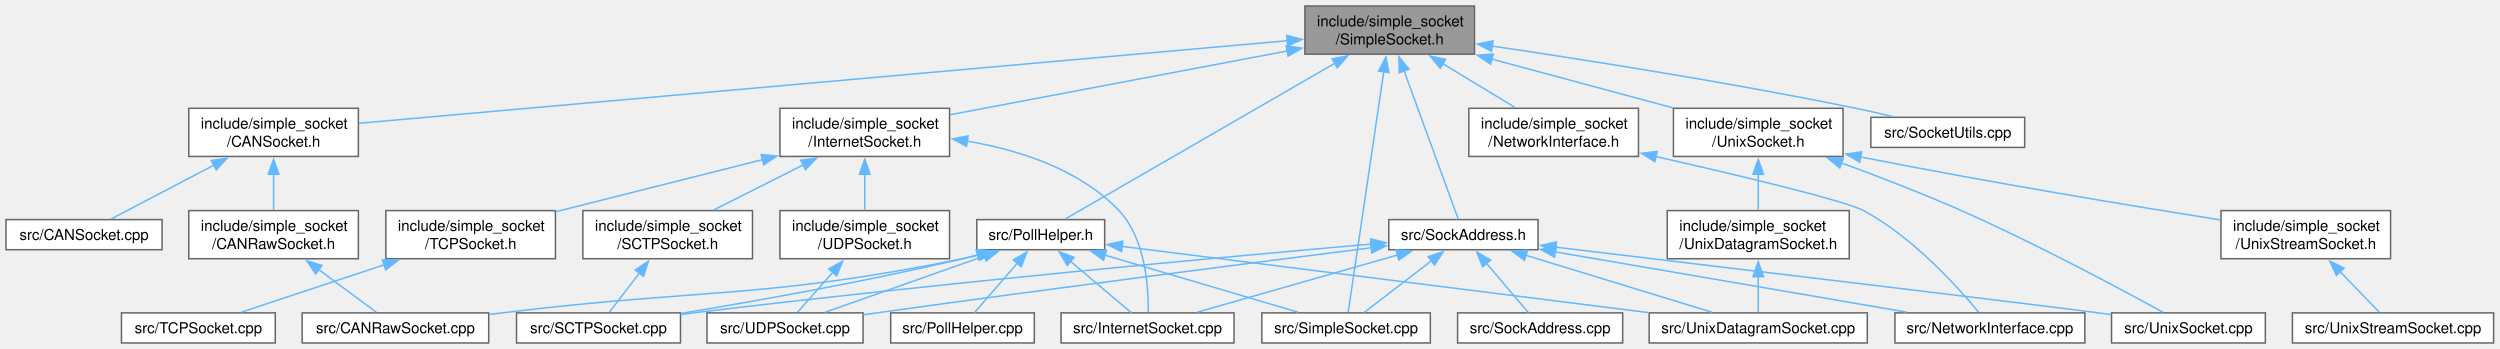
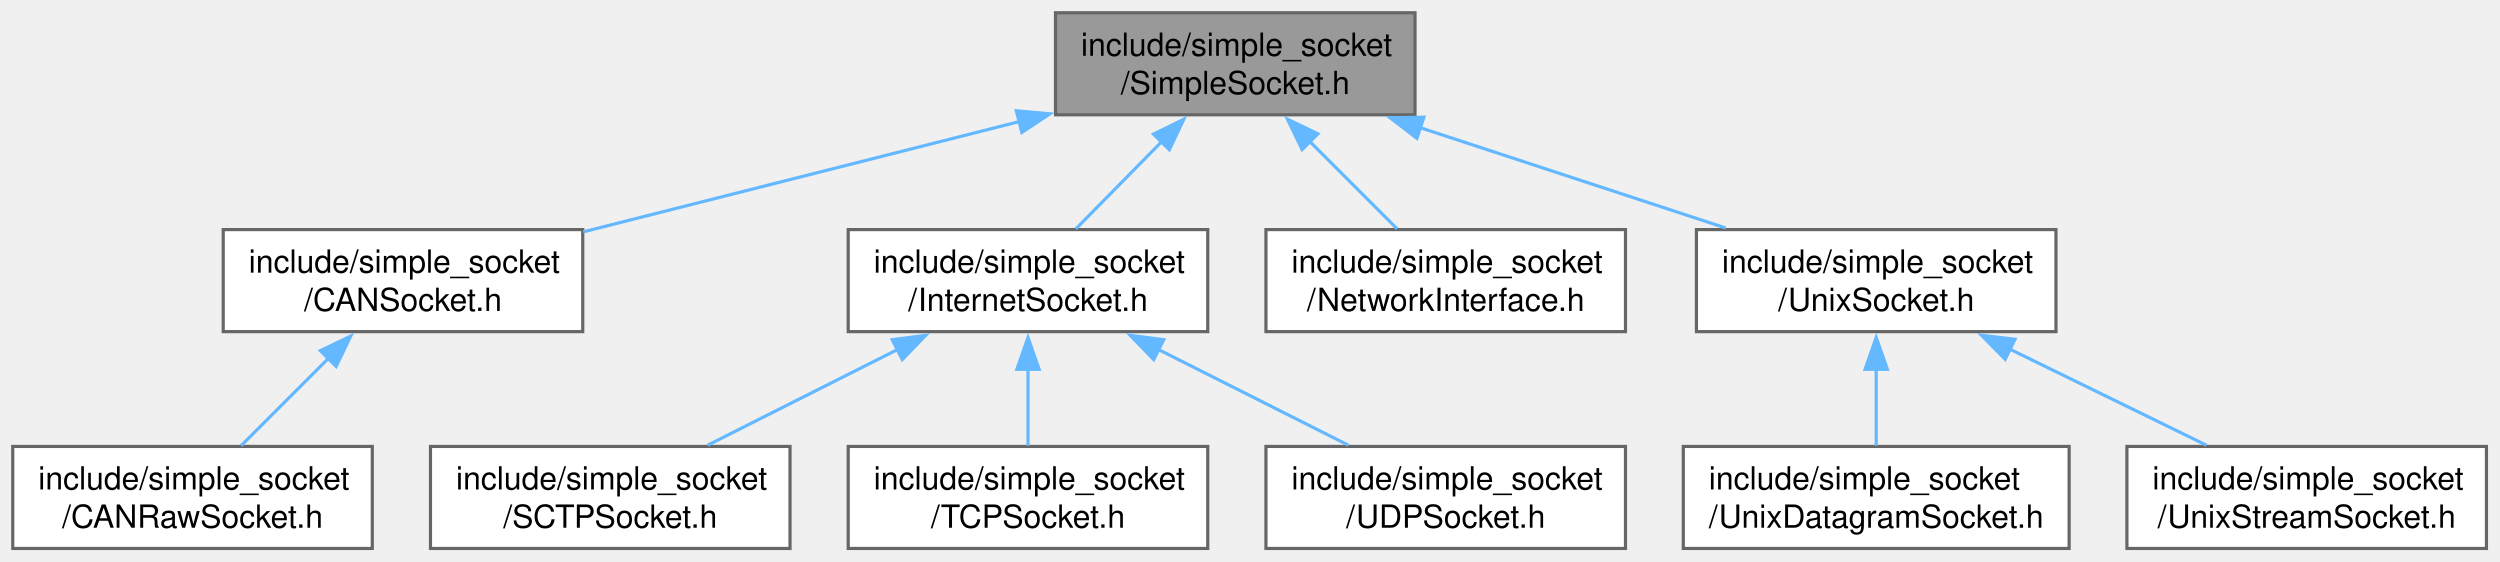
- <svg xmlns="http://www.w3.org/2000/svg" xmlns:xlink="http://www.w3.org/1999/xlink" width="1662pt" height="232pt" viewBox="0.00 0.00 1662.00 232.00">
-   <g id="graph0" class="graph" transform="scale(1 1) rotate(0) translate(4 228)">
+ <svg xmlns="http://www.w3.org/2000/svg" xmlns:xlink="http://www.w3.org/1999/xlink" width="784pt" height="176pt" viewBox="0.00 0.00 784.00 176.00">
+   <g id="graph0" class="graph" transform="scale(1 1) rotate(0) translate(4 172)">
    <g id="Node000001" class="node">
      <g id="a_Node000001">
        <a xlink:title=" ">
-           <polygon fill="#999999" stroke="#666666" points="976.25,-224 863.5,-224 863.5,-192 976.25,-192 976.25,-224" />
-           <text xml:space="preserve" text-anchor="start" x="871.5" y="-210.5" font-family="Helvetica,sans-Serif" font-size="10.00">include/simple_socket</text>
-           <text xml:space="preserve" text-anchor="middle" x="919.88" y="-198.5" font-family="Helvetica,sans-Serif" font-size="10.00">/SimpleSocket.h</text>
+           <polygon fill="#999999" stroke="#666666" points="439.75,-168 327,-168 327,-136 439.75,-136 439.75,-168" />
+           <text xml:space="preserve" text-anchor="start" x="335" y="-154.5" font-family="Helvetica,sans-Serif" font-size="10.00">include/simple_socket</text>
+           <text xml:space="preserve" text-anchor="middle" x="383.38" y="-142.5" font-family="Helvetica,sans-Serif" font-size="10.00">/SimpleSocket.h</text>
        </a>
      </g>
    </g>
    <g id="Node000002" class="node">
      <g id="a_Node000002">
        <a xlink:href="CANSocket_8h.html" target="_top" xlink:title=" ">
-           <polygon fill="white" stroke="#666666" points="234.25,-156 121.5,-156 121.5,-124 234.25,-124 234.25,-156" />
-           <text xml:space="preserve" text-anchor="start" x="129.5" y="-142.5" font-family="Helvetica,sans-Serif" font-size="10.00">include/simple_socket</text>
-           <text xml:space="preserve" text-anchor="middle" x="177.88" y="-130.5" font-family="Helvetica,sans-Serif" font-size="10.00">/CANSocket.h</text>
+           <polygon fill="white" stroke="#666666" points="178.75,-100 66,-100 66,-68 178.75,-68 178.75,-100" />
+           <text xml:space="preserve" text-anchor="start" x="74" y="-86.5" font-family="Helvetica,sans-Serif" font-size="10.00">include/simple_socket</text>
+           <text xml:space="preserve" text-anchor="middle" x="122.38" y="-74.5" font-family="Helvetica,sans-Serif" font-size="10.00">/CANSocket.h</text>
        </a>
      </g>
    </g>
    <g id="edge1_Node000001_Node000002" class="edge">
      <g id="a_edge1_Node000001_Node000002">
        <a xlink:title=" ">
-           <path fill="none" stroke="#63b8ff" d="M851.83,-200.95C706.7,-188.04 369.08,-158.01 234.61,-146.05" />
-           <polygon fill="#63b8ff" stroke="#63b8ff" points="851.41,-204.42 861.68,-201.82 852.03,-197.45 851.41,-204.42" />
+           <path fill="none" stroke="#63b8ff" d="M315.65,-133.87C273.18,-123.13 219.06,-109.45 178.9,-99.29" />
+           <polygon fill="#63b8ff" stroke="#63b8ff" points="314.72,-137.25 325.27,-136.31 316.44,-130.46 314.72,-137.25" />
        </a>
      </g>
    </g>
-     <g id="Node000006" class="node">
-       <g id="a_Node000006">
+     <g id="Node000004" class="node">
+       <g id="a_Node000004">
        <a xlink:href="InternetSocket_8h.html" target="_top" xlink:title=" ">
-           <polygon fill="white" stroke="#666666" points="627.25,-156 514.5,-156 514.5,-124 627.25,-124 627.25,-156" />
-           <text xml:space="preserve" text-anchor="start" x="522.5" y="-142.5" font-family="Helvetica,sans-Serif" font-size="10.00">include/simple_socket</text>
-           <text xml:space="preserve" text-anchor="middle" x="570.88" y="-130.5" font-family="Helvetica,sans-Serif" font-size="10.00">/InternetSocket.h</text>
+           <polygon fill="white" stroke="#666666" points="374.75,-100 262,-100 262,-68 374.75,-68 374.75,-100" />
+           <text xml:space="preserve" text-anchor="start" x="270" y="-86.5" font-family="Helvetica,sans-Serif" font-size="10.00">include/simple_socket</text>
+           <text xml:space="preserve" text-anchor="middle" x="318.38" y="-74.5" font-family="Helvetica,sans-Serif" font-size="10.00">/InternetSocket.h</text>
        </a>
      </g>
    </g>
-     <g id="edge5_Node000001_Node000006" class="edge">
-       <g id="a_edge5_Node000001_Node000006">
+     <g id="edge3_Node000001_Node000004" class="edge">
+       <g id="a_edge3_Node000001_Node000004">
        <a xlink:title=" ">
-           <path fill="none" stroke="#63b8ff" d="M852.03,-194.17C786.71,-181.82 689.04,-163.35 627.7,-151.75" />
-           <polygon fill="#63b8ff" stroke="#63b8ff" points="851.06,-197.55 861.54,-195.97 852.36,-190.67 851.06,-197.55" />
+           <path fill="none" stroke="#63b8ff" d="M360.44,-127.71C351.45,-118.59 341.39,-108.37 333.37,-100.22" />
+           <polygon fill="#63b8ff" stroke="#63b8ff" points="357.73,-129.95 367.24,-134.61 362.71,-125.03 357.73,-129.95" />
        </a>
      </g>
    </g>
-     <g id="Node000014" class="node">
-       <g id="a_Node000014">
+     <g id="Node000008" class="node">
+       <g id="a_Node000008">
        <a xlink:href="NetworkInterface_8h.html" target="_top" xlink:title=" ">
-           <polygon fill="white" stroke="#666666" points="1085.25,-156 972.5,-156 972.5,-124 1085.25,-124 1085.25,-156" />
-           <text xml:space="preserve" text-anchor="start" x="980.5" y="-142.5" font-family="Helvetica,sans-Serif" font-size="10.00">include/simple_socket</text>
-           <text xml:space="preserve" text-anchor="middle" x="1028.88" y="-130.5" font-family="Helvetica,sans-Serif" font-size="10.00">/NetworkInterface.h</text>
+           <polygon fill="white" stroke="#666666" points="505.75,-100 393,-100 393,-68 505.75,-68 505.75,-100" />
+           <text xml:space="preserve" text-anchor="start" x="401" y="-86.5" font-family="Helvetica,sans-Serif" font-size="10.00">include/simple_socket</text>
+           <text xml:space="preserve" text-anchor="middle" x="449.38" y="-74.5" font-family="Helvetica,sans-Serif" font-size="10.00">/NetworkInterface.h</text>
        </a>
      </g>
    </g>
-     <g id="edge13_Node000001_Node000014" class="edge">
-       <g id="a_edge13_Node000001_Node000014">
+     <g id="edge7_Node000001_Node000008" class="edge">
+       <g id="a_edge7_Node000001_Node000008">
        <a xlink:title=" ">
-           <path fill="none" stroke="#63b8ff" d="M954.89,-185.8C970.7,-176.23 989.02,-165.13 1003.48,-156.38" />
-           <polygon fill="#63b8ff" stroke="#63b8ff" points="953.47,-182.57 946.73,-190.74 957.09,-188.56 953.47,-182.57" />
+           <path fill="none" stroke="#63b8ff" d="M406.67,-127.71C415.79,-118.59 426,-108.37 434.15,-100.22" />
+           <polygon fill="#63b8ff" stroke="#63b8ff" points="404.35,-125.08 399.75,-134.62 409.3,-130.03 404.35,-125.08" />
        </a>
      </g>
    </g>
-     <g id="Node000016" class="node">
-       <g id="a_Node000016">
+     <g id="Node000009" class="node">
+       <g id="a_Node000009">
        <a xlink:href="UnixSocket_8h.html" target="_top" xlink:title=" ">
-           <polygon fill="white" stroke="#666666" points="1221.25,-156 1108.5,-156 1108.5,-124 1221.25,-124 1221.25,-156" />
-           <text xml:space="preserve" text-anchor="start" x="1116.5" y="-142.5" font-family="Helvetica,sans-Serif" font-size="10.00">include/simple_socket</text>
-           <text xml:space="preserve" text-anchor="middle" x="1164.88" y="-130.5" font-family="Helvetica,sans-Serif" font-size="10.00">/UnixSocket.h</text>
+           <polygon fill="white" stroke="#666666" points="640.75,-100 528,-100 528,-68 640.75,-68 640.75,-100" />
+           <text xml:space="preserve" text-anchor="start" x="536" y="-86.5" font-family="Helvetica,sans-Serif" font-size="10.00">include/simple_socket</text>
+           <text xml:space="preserve" text-anchor="middle" x="584.38" y="-74.5" font-family="Helvetica,sans-Serif" font-size="10.00">/UnixSocket.h</text>
        </a>
      </g>
    </g>
-     <g id="edge15_Node000001_Node000016" class="edge">
-       <g id="a_edge15_Node000001_Node000016">
+     <g id="edge8_Node000001_Node000009" class="edge">
+       <g id="a_edge8_Node000001_Node000009">
        <a xlink:title=" ">
-           <path fill="none" stroke="#63b8ff" d="M987.66,-188.74C1025.62,-178.51 1072.4,-165.91 1108.36,-156.22" />
-           <polygon fill="#63b8ff" stroke="#63b8ff" points="986.91,-185.32 978.16,-191.3 988.73,-192.08 986.91,-185.32" />
-         </a>
-       </g>
-     </g>
-     <g id="Node000022" class="node">
-       <g id="a_Node000022">
-         <a xlink:href="PollHelper_8h.html" target="_top" xlink:title=" ">
-           <polygon fill="white" stroke="#666666" points="730.38,-82 645.38,-82 645.38,-62 730.38,-62 730.38,-82" />
-           <text xml:space="preserve" text-anchor="middle" x="687.88" y="-68.5" font-family="Helvetica,sans-Serif" font-size="10.00">src/PollHelper.h</text>
-         </a>
-       </g>
-     </g>
-     <g id="edge21_Node000001_Node000022" class="edge">
-       <g id="a_edge21_Node000001_Node000022">
-         <a xlink:title=" ">
-           <path fill="none" stroke="#63b8ff" d="M883.59,-186.04C832.41,-156.48 741.14,-103.77 704.13,-82.39" />
-           <polygon fill="#63b8ff" stroke="#63b8ff" points="881.54,-188.9 891.95,-190.87 885.04,-182.84 881.54,-188.9" />
-         </a>
-       </g>
-     </g>
-     <g id="Node000024" class="node">
-       <g id="a_Node000024">
-         <a xlink:href="SimpleSocket_8cpp.html" target="_top" xlink:title=" ">
-           <polygon fill="white" stroke="#666666" points="946.88,-20 834.88,-20 834.88,0 946.88,0 946.88,-20" />
-           <text xml:space="preserve" text-anchor="middle" x="890.88" y="-6.5" font-family="Helvetica,sans-Serif" font-size="10.00">src/SimpleSocket.cpp</text>
-         </a>
-       </g>
-     </g>
-     <g id="edge29_Node000001_Node000024" class="edge">
-       <g id="a_edge29_Node000001_Node000024">
-         <a xlink:title=" ">
-           <path fill="none" stroke="#63b8ff" d="M915.93,-180.32C909.36,-135.97 896.51,-49.1 892.27,-20.43" />
-           <polygon fill="#63b8ff" stroke="#63b8ff" points="912.45,-180.74 917.38,-190.12 919.38,-179.72 912.45,-180.74" />
-         </a>
-       </g>
-     </g>
-     <g id="Node000025" class="node">
-       <g id="a_Node000025">
-         <a xlink:href="SockAddress_8h.html" target="_top" xlink:title=" ">
-           <polygon fill="white" stroke="#666666" points="1018.5,-82 919.25,-82 919.25,-62 1018.5,-62 1018.5,-82" />
-           <text xml:space="preserve" text-anchor="middle" x="968.88" y="-68.5" font-family="Helvetica,sans-Serif" font-size="10.00">src/SockAddress.h</text>
-         </a>
-       </g>
-     </g>
-     <g id="edge30_Node000001_Node000025" class="edge">
-       <g id="a_edge30_Node000001_Node000025">
-         <a xlink:title=" ">
-           <path fill="none" stroke="#63b8ff" d="M929.38,-181.01C940.44,-150.75 958.15,-102.33 965.5,-82.22" />
-           <polygon fill="#63b8ff" stroke="#63b8ff" points="926.16,-179.61 926.02,-190.21 932.74,-182.02 926.16,-179.61" />
-         </a>
-       </g>
-     </g>
-     <g id="Node000027" class="node">
-       <g id="a_Node000027">
-         <a xlink:href="SocketUtils_8cpp.html" target="_top" xlink:title=" ">
-           <polygon fill="white" stroke="#666666" points="1342,-150 1239.75,-150 1239.75,-130 1342,-130 1342,-150" />
-           <text xml:space="preserve" text-anchor="middle" x="1290.88" y="-136.5" font-family="Helvetica,sans-Serif" font-size="10.00">src/SocketUtils.cpp</text>
-         </a>
-       </g>
-     </g>
-     <g id="edge39_Node000001_Node000027" class="edge">
-       <g id="a_edge39_Node000001_Node000027">
-         <a xlink:title=" ">
-           <path fill="none" stroke="#63b8ff" d="M988.05,-197.35C1051.05,-188.06 1147.13,-172.95 1229.88,-156 1237.89,-154.36 1246.44,-152.39 1254.53,-150.43" />
-           <polygon fill="#63b8ff" stroke="#63b8ff" points="987.57,-193.88 978.18,-198.79 988.59,-200.81 987.57,-193.88" />
+           <path fill="none" stroke="#63b8ff" d="M441.39,-131.95C471.79,-121.97 508.56,-109.89 537.2,-100.49" />
+           <polygon fill="#63b8ff" stroke="#63b8ff" points="440.35,-128.61 431.94,-135.05 442.53,-135.26 440.35,-128.61" />
        </a>
      </g>
    </g>
    <g id="Node000003" class="node">
      <g id="a_Node000003">
        <a xlink:href="CANRawSocket_8h.html" target="_top" xlink:title=" ">
-           <polygon fill="white" stroke="#666666" points="234.25,-88 121.5,-88 121.5,-56 234.25,-56 234.25,-88" />
-           <text xml:space="preserve" text-anchor="start" x="129.5" y="-74.5" font-family="Helvetica,sans-Serif" font-size="10.00">include/simple_socket</text>
-           <text xml:space="preserve" text-anchor="middle" x="177.88" y="-62.5" font-family="Helvetica,sans-Serif" font-size="10.00">/CANRawSocket.h</text>
+           <polygon fill="white" stroke="#666666" points="112.75,-32 0,-32 0,0 112.75,0 112.75,-32" />
+           <text xml:space="preserve" text-anchor="start" x="8" y="-18.5" font-family="Helvetica,sans-Serif" font-size="10.00">include/simple_socket</text>
+           <text xml:space="preserve" text-anchor="middle" x="56.38" y="-6.5" font-family="Helvetica,sans-Serif" font-size="10.00">/CANRawSocket.h</text>
        </a>
      </g>
    </g>
    <g id="edge2_Node000002_Node000003" class="edge">
      <g id="a_edge2_Node000002_Node000003">
        <a xlink:title=" ">
-           <path fill="none" stroke="#63b8ff" d="M177.88,-112.31C177.88,-104.12 177.88,-95.38 177.88,-88.22" />
-           <polygon fill="#63b8ff" stroke="#63b8ff" points="174.38,-112.18 177.88,-122.18 181.38,-112.18 174.38,-112.18" />
+           <path fill="none" stroke="#63b8ff" d="M99.08,-59.71C89.96,-50.59 79.75,-40.37 71.6,-32.22" />
+           <polygon fill="#63b8ff" stroke="#63b8ff" points="96.45,-62.03 106,-66.62 101.4,-57.08 96.45,-62.03" />
        </a>
      </g>
    </g>
    <g id="Node000005" class="node">
      <g id="a_Node000005">
-         <a xlink:href="CANSocket_8cpp.html" target="_top" xlink:title=" ">
-           <polygon fill="white" stroke="#666666" points="103.75,-82 0,-82 0,-62 103.75,-62 103.75,-82" />
-           <text xml:space="preserve" text-anchor="middle" x="51.88" y="-68.5" font-family="Helvetica,sans-Serif" font-size="10.00">src/CANSocket.cpp</text>
+         <a xlink:href="SCTPSocket_8h.html" target="_top" xlink:title=" ">
+           <polygon fill="white" stroke="#666666" points="243.75,-32 131,-32 131,0 243.75,0 243.75,-32" />
+           <text xml:space="preserve" text-anchor="start" x="139" y="-18.5" font-family="Helvetica,sans-Serif" font-size="10.00">include/simple_socket</text>
+           <text xml:space="preserve" text-anchor="middle" x="187.38" y="-6.5" font-family="Helvetica,sans-Serif" font-size="10.00">/SCTPSocket.h</text>
        </a>
      </g>
    </g>
-     <g id="edge4_Node000002_Node000005" class="edge">
-       <g id="a_edge4_Node000002_Node000005">
+     <g id="edge4_Node000004_Node000005" class="edge">
+       <g id="a_edge4_Node000004_Node000005">
        <a xlink:title=" ">
-           <path fill="none" stroke="#63b8ff" d="M138.21,-118.22C115.33,-106.24 87.68,-91.75 69.94,-82.46" />
-           <polygon fill="#63b8ff" stroke="#63b8ff" points="136.51,-121.28 146.99,-122.82 139.76,-115.08 136.51,-121.28" />
+           <path fill="none" stroke="#63b8ff" d="M277.63,-62.47C258.34,-52.75 235.68,-41.34 217.9,-32.38" />
+           <polygon fill="#63b8ff" stroke="#63b8ff" points="275.8,-65.47 286.31,-66.84 278.95,-59.22 275.8,-65.47" />
        </a>
      </g>
    </g>
-     <g id="Node000004" class="node">
-       <g id="a_Node000004">
-         <a xlink:href="CANRawSocket_8cpp.html" target="_top" xlink:title=" ">
-           <polygon fill="white" stroke="#666666" points="320.88,-20 196.88,-20 196.88,0 320.88,0 320.88,-20" />
-           <text xml:space="preserve" text-anchor="middle" x="258.88" y="-6.5" font-family="Helvetica,sans-Serif" font-size="10.00">src/CANRawSocket.cpp</text>
+     <g id="Node000006" class="node">
+       <g id="a_Node000006">
+         <a xlink:href="TCPSocket_8h.html" target="_top" xlink:title=" ">
+           <polygon fill="white" stroke="#666666" points="374.75,-32 262,-32 262,0 374.75,0 374.75,-32" />
+           <text xml:space="preserve" text-anchor="start" x="270" y="-18.5" font-family="Helvetica,sans-Serif" font-size="10.00">include/simple_socket</text>
+           <text xml:space="preserve" text-anchor="middle" x="318.38" y="-6.5" font-family="Helvetica,sans-Serif" font-size="10.00">/TCPSocket.h</text>
        </a>
      </g>
    </g>
-     <g id="edge3_Node000003_Node000004" class="edge">
-       <g id="a_edge3_Node000003_Node000004">
+     <g id="edge5_Node000004_Node000006" class="edge">
+       <g id="a_edge5_Node000004_Node000006">
        <a xlink:title=" ">
-           <path fill="none" stroke="#63b8ff" d="M207.98,-48.7C221.18,-38.92 235.96,-27.98 246.17,-20.41" />
-           <polygon fill="#63b8ff" stroke="#63b8ff" points="205.9,-45.88 199.95,-54.65 210.07,-51.51 205.9,-45.88" />
+           <path fill="none" stroke="#63b8ff" d="M318.38,-56.31C318.38,-48.12 318.38,-39.38 318.38,-32.22" />
+           <polygon fill="#63b8ff" stroke="#63b8ff" points="314.88,-56.18 318.38,-66.18 321.88,-56.18 314.88,-56.18" />
        </a>
      </g>
    </g>
    <g id="Node000007" class="node">
      <g id="a_Node000007">
-         <a xlink:href="SCTPSocket_8h.html" target="_top" xlink:title=" ">
-           <polygon fill="white" stroke="#666666" points="496.25,-88 383.5,-88 383.5,-56 496.25,-56 496.25,-88" />
-           <text xml:space="preserve" text-anchor="start" x="391.5" y="-74.5" font-family="Helvetica,sans-Serif" font-size="10.00">include/simple_socket</text>
-           <text xml:space="preserve" text-anchor="middle" x="439.88" y="-62.5" font-family="Helvetica,sans-Serif" font-size="10.00">/SCTPSocket.h</text>
+         <a xlink:href="UDPSocket_8h.html" target="_top" xlink:title=" ">
+           <polygon fill="white" stroke="#666666" points="505.75,-32 393,-32 393,0 505.75,0 505.75,-32" />
+           <text xml:space="preserve" text-anchor="start" x="401" y="-18.5" font-family="Helvetica,sans-Serif" font-size="10.00">include/simple_socket</text>
+           <text xml:space="preserve" text-anchor="middle" x="449.38" y="-6.5" font-family="Helvetica,sans-Serif" font-size="10.00">/UDPSocket.h</text>
        </a>
      </g>
    </g>
-     <g id="edge6_Node000006_Node000007" class="edge">
-       <g id="a_edge6_Node000006_Node000007">
+     <g id="edge6_Node000004_Node000007" class="edge">
+       <g id="a_edge6_Node000004_Node000007">
        <a xlink:title=" ">
-           <path fill="none" stroke="#63b8ff" d="M530.13,-118.47C510.84,-108.75 488.18,-97.34 470.4,-88.38" />
-           <polygon fill="#63b8ff" stroke="#63b8ff" points="528.3,-121.47 538.81,-122.84 531.45,-115.22 528.3,-121.47" />
-         </a>
-       </g>
-     </g>
-     <g id="Node000009" class="node">
-       <g id="a_Node000009">
-         <a xlink:href="TCPSocket_8h.html" target="_top" xlink:title=" ">
-           <polygon fill="white" stroke="#666666" points="365.25,-88 252.5,-88 252.5,-56 365.25,-56 365.25,-88" />
-           <text xml:space="preserve" text-anchor="start" x="260.5" y="-74.5" font-family="Helvetica,sans-Serif" font-size="10.00">include/simple_socket</text>
-           <text xml:space="preserve" text-anchor="middle" x="308.88" y="-62.5" font-family="Helvetica,sans-Serif" font-size="10.00">/TCPSocket.h</text>
-         </a>
-       </g>
-     </g>
-     <g id="edge8_Node000006_Node000009" class="edge">
-       <g id="a_edge8_Node000006_Node000009">
-         <a xlink:title=" ">
-           <path fill="none" stroke="#63b8ff" d="M502.89,-121.87C460.26,-111.13 405.93,-97.45 365.61,-87.29" />
-           <polygon fill="#63b8ff" stroke="#63b8ff" points="502.01,-125.26 512.56,-124.31 503.72,-118.47 502.01,-125.26" />
-         </a>
-       </g>
-     </g>
-     <g id="Node000011" class="node">
-       <g id="a_Node000011">
-         <a xlink:href="UDPSocket_8h.html" target="_top" xlink:title=" ">
-           <polygon fill="white" stroke="#666666" points="627.25,-88 514.5,-88 514.5,-56 627.25,-56 627.25,-88" />
-           <text xml:space="preserve" text-anchor="start" x="522.5" y="-74.5" font-family="Helvetica,sans-Serif" font-size="10.00">include/simple_socket</text>
-           <text xml:space="preserve" text-anchor="middle" x="570.88" y="-62.5" font-family="Helvetica,sans-Serif" font-size="10.00">/UDPSocket.h</text>
-         </a>
-       </g>
-     </g>
-     <g id="edge10_Node000006_Node000011" class="edge">
-       <g id="a_edge10_Node000006_Node000011">
-         <a xlink:title=" ">
-           <path fill="none" stroke="#63b8ff" d="M570.88,-112.31C570.88,-104.12 570.88,-95.38 570.88,-88.22" />
-           <polygon fill="#63b8ff" stroke="#63b8ff" points="567.38,-112.18 570.88,-122.18 574.38,-112.18 567.38,-112.18" />
-         </a>
-       </g>
-     </g>
-     <g id="Node000013" class="node">
-       <g id="a_Node000013">
-         <a xlink:href="InternetSocket_8cpp.html" target="_top" xlink:title=" ">
-           <polygon fill="white" stroke="#666666" points="816.38,-20 701.38,-20 701.38,0 816.38,0 816.38,-20" />
-           <text xml:space="preserve" text-anchor="middle" x="758.88" y="-6.5" font-family="Helvetica,sans-Serif" font-size="10.00">src/InternetSocket.cpp</text>
-         </a>
-       </g>
-     </g>
-     <g id="edge12_Node000006_Node000013" class="edge">
-       <g id="a_edge12_Node000006_Node000013">
-         <a xlink:title=" ">
-           <path fill="none" stroke="#63b8ff" d="M638.78,-134.23C673.48,-128.3 713.78,-115.47 739.88,-88 757.7,-69.23 759.59,-36.5 759.34,-20.44" />
-           <polygon fill="#63b8ff" stroke="#63b8ff" points="638.58,-130.71 629.23,-135.69 639.64,-137.63 638.58,-130.71" />
-         </a>
-       </g>
-     </g>
-     <g id="Node000008" class="node">
-       <g id="a_Node000008">
-         <a xlink:href="SCTPSocket_8cpp.html" target="_top" xlink:title=" ">
-           <polygon fill="white" stroke="#666666" points="448.38,-20 339.38,-20 339.38,0 448.38,0 448.38,-20" />
-           <text xml:space="preserve" text-anchor="middle" x="393.88" y="-6.5" font-family="Helvetica,sans-Serif" font-size="10.00">src/SCTPSocket.cpp</text>
-         </a>
-       </g>
-     </g>
-     <g id="edge7_Node000007_Node000008" class="edge">
-       <g id="a_edge7_Node000007_Node000008">
-         <a xlink:title=" ">
-           <path fill="none" stroke="#63b8ff" d="M421.24,-46.69C414.15,-37.45 406.5,-27.46 401.09,-20.41" />
-           <polygon fill="#63b8ff" stroke="#63b8ff" points="418.25,-48.54 427.11,-54.35 423.8,-44.28 418.25,-48.54" />
+           <path fill="none" stroke="#63b8ff" d="M359.12,-62.47C378.41,-52.75 401.07,-41.34 418.85,-32.38" />
+           <polygon fill="#63b8ff" stroke="#63b8ff" points="357.8,-59.22 350.44,-66.84 360.95,-65.47 357.8,-59.22" />
        </a>
      </g>
    </g>
    <g id="Node000010" class="node">
      <g id="a_Node000010">
-         <a xlink:href="TCPSocket_8cpp.html" target="_top" xlink:title=" ">
-           <polygon fill="white" stroke="#666666" points="179,-20 76.75,-20 76.75,0 179,0 179,-20" />
-           <text xml:space="preserve" text-anchor="middle" x="127.88" y="-6.5" font-family="Helvetica,sans-Serif" font-size="10.00">src/TCPSocket.cpp</text>
+         <a xlink:href="UnixDatagramSocket_8h.html" target="_top" xlink:title=" ">
+           <polygon fill="white" stroke="#666666" points="644.88,-32 523.88,-32 523.88,0 644.88,0 644.88,-32" />
+           <text xml:space="preserve" text-anchor="start" x="531.88" y="-18.5" font-family="Helvetica,sans-Serif" font-size="10.00">include/simple_socket</text>
+           <text xml:space="preserve" text-anchor="middle" x="584.38" y="-6.5" font-family="Helvetica,sans-Serif" font-size="10.00">/UnixDatagramSocket.h</text>
        </a>
      </g>
    </g>
    <g id="edge9_Node000009_Node000010" class="edge">
      <g id="a_edge9_Node000009_Node000010">
        <a xlink:title=" ">
-           <path fill="none" stroke="#63b8ff" d="M251.37,-51.94C219.75,-41.46 181.91,-28.91 156.52,-20.5" />
-           <polygon fill="#63b8ff" stroke="#63b8ff" points="250.23,-55.25 260.83,-55.07 252.44,-48.6 250.23,-55.25" />
+           <path fill="none" stroke="#63b8ff" d="M584.38,-56.31C584.38,-48.12 584.38,-39.38 584.38,-32.22" />
+           <polygon fill="#63b8ff" stroke="#63b8ff" points="580.88,-56.18 584.38,-66.18 587.88,-56.18 580.88,-56.18" />
        </a>
      </g>
    </g>
-     <g id="Node000012" class="node">
-       <g id="a_Node000012">
-         <a xlink:href="UDPSocket_8cpp.html" target="_top" xlink:title=" ">
-           <polygon fill="white" stroke="#666666" points="569.75,-20 466,-20 466,0 569.75,0 569.75,-20" />
-           <text xml:space="preserve" text-anchor="middle" x="517.88" y="-6.5" font-family="Helvetica,sans-Serif" font-size="10.00">src/UDPSocket.cpp</text>
+     <g id="Node000011" class="node">
+       <g id="a_Node000011">
+         <a xlink:href="UnixStreamSocket_8h.html" target="_top" xlink:title=" ">
+           <polygon fill="white" stroke="#666666" points="775.75,-32 663,-32 663,0 775.75,0 775.75,-32" />
+           <text xml:space="preserve" text-anchor="start" x="671" y="-18.5" font-family="Helvetica,sans-Serif" font-size="10.00">include/simple_socket</text>
+           <text xml:space="preserve" text-anchor="middle" x="719.38" y="-6.5" font-family="Helvetica,sans-Serif" font-size="10.00">/UnixStreamSocket.h</text>
        </a>
      </g>
    </g>
-     <g id="edge11_Node000011_Node000012" class="edge">
-       <g id="a_edge11_Node000011_Node000012">
+     <g id="edge10_Node000009_Node000011" class="edge">
+       <g id="a_edge10_Node000009_Node000011">
        <a xlink:title=" ">
-           <path fill="none" stroke="#63b8ff" d="M549.66,-46.98C541.42,-37.66 532.48,-27.54 526.19,-20.41" />
-           <polygon fill="#63b8ff" stroke="#63b8ff" points="546.98,-49.24 556.22,-54.41 552.23,-44.6 546.98,-49.24" />
-         </a>
-       </g>
-     </g>
-     <g id="Node000015" class="node">
-       <g id="a_Node000015">
-         <a xlink:href="NetworkInterface_8cpp.html" target="_top" xlink:title=" ">
-           <polygon fill="white" stroke="#666666" points="1382,-20 1255.75,-20 1255.75,0 1382,0 1382,-20" />
-           <text xml:space="preserve" text-anchor="middle" x="1318.88" y="-6.5" font-family="Helvetica,sans-Serif" font-size="10.00">src/NetworkInterface.cpp</text>
-         </a>
-       </g>
-     </g>
-     <g id="edge14_Node000014_Node000015" class="edge">
-       <g id="a_edge14_Node000014_Node000015">
-         <a xlink:title=" ">
-           <path fill="none" stroke="#63b8ff" d="M1096.85,-123.93C1151.99,-111.41 1222.52,-94.63 1234.88,-88 1267.82,-70.33 1297.91,-36.78 1311.4,-20.43" />
-           <polygon fill="#63b8ff" stroke="#63b8ff" points="1096.16,-120.5 1087.18,-126.12 1097.7,-127.32 1096.16,-120.5" />
-         </a>
-       </g>
-     </g>
-     <g id="Node000017" class="node">
-       <g id="a_Node000017">
-         <a xlink:href="UnixDatagramSocket_8h.html" target="_top" xlink:title=" ">
-           <polygon fill="white" stroke="#666666" points="1225.38,-88 1104.38,-88 1104.38,-56 1225.38,-56 1225.38,-88" />
-           <text xml:space="preserve" text-anchor="start" x="1112.38" y="-74.5" font-family="Helvetica,sans-Serif" font-size="10.00">include/simple_socket</text>
-           <text xml:space="preserve" text-anchor="middle" x="1164.88" y="-62.5" font-family="Helvetica,sans-Serif" font-size="10.00">/UnixDatagramSocket.h</text>
-         </a>
-       </g>
-     </g>
-     <g id="edge16_Node000016_Node000017" class="edge">
-       <g id="a_edge16_Node000016_Node000017">
-         <a xlink:title=" ">
-           <path fill="none" stroke="#63b8ff" d="M1164.88,-112.31C1164.88,-104.12 1164.88,-95.38 1164.88,-88.22" />
-           <polygon fill="#63b8ff" stroke="#63b8ff" points="1161.38,-112.18 1164.88,-122.18 1168.38,-112.18 1161.38,-112.18" />
-         </a>
-       </g>
-     </g>
-     <g id="Node000019" class="node">
-       <g id="a_Node000019">
-         <a xlink:href="UnixStreamSocket_8h.html" target="_top" xlink:title=" ">
-           <polygon fill="white" stroke="#666666" points="1585.25,-88 1472.5,-88 1472.5,-56 1585.25,-56 1585.25,-88" />
-           <text xml:space="preserve" text-anchor="start" x="1480.5" y="-74.5" font-family="Helvetica,sans-Serif" font-size="10.00">include/simple_socket</text>
-           <text xml:space="preserve" text-anchor="middle" x="1528.88" y="-62.5" font-family="Helvetica,sans-Serif" font-size="10.00">/UnixStreamSocket.h</text>
-         </a>
-       </g>
-     </g>
-     <g id="edge18_Node000016_Node000019" class="edge">
-       <g id="a_edge18_Node000016_Node000019">
-         <a xlink:title=" ">
-           <path fill="none" stroke="#63b8ff" d="M1232.88,-123.66C1322.28,-106.07 1414.46,-90.91 1472.13,-81.78" />
-           <polygon fill="#63b8ff" stroke="#63b8ff" points="1232.33,-120.21 1223.2,-125.58 1233.69,-127.07 1232.33,-120.21" />
-         </a>
-       </g>
-     </g>
-     <g id="Node000021" class="node">
-       <g id="a_Node000021">
-         <a xlink:href="UnixSocket_8cpp.html" target="_top" xlink:title=" ">
-           <polygon fill="white" stroke="#666666" points="1502,-20 1399.75,-20 1399.75,0 1502,0 1502,-20" />
-           <text xml:space="preserve" text-anchor="middle" x="1450.88" y="-6.5" font-family="Helvetica,sans-Serif" font-size="10.00">src/UnixSocket.cpp</text>
-         </a>
-       </g>
-     </g>
-     <g id="edge20_Node000016_Node000021" class="edge">
-       <g id="a_edge20_Node000016_Node000021">
-         <a xlink:title=" ">
-           <path fill="none" stroke="#63b8ff" d="M1220.08,-119.71C1244.75,-110.69 1274.03,-99.43 1299.88,-88 1349.66,-65.98 1406.35,-35.57 1433.96,-20.4" />
-           <polygon fill="#63b8ff" stroke="#63b8ff" points="1219.08,-116.35 1210.88,-123.05 1221.47,-122.93 1219.08,-116.35" />
-         </a>
-       </g>
-     </g>
-     <g id="Node000018" class="node">
-       <g id="a_Node000018">
-         <a xlink:href="UnixDatagramSocket_8cpp.html" target="_top" xlink:title=" ">
-           <polygon fill="white" stroke="#666666" points="1237.38,-20 1092.38,-20 1092.38,0 1237.38,0 1237.38,-20" />
-           <text xml:space="preserve" text-anchor="middle" x="1164.88" y="-6.5" font-family="Helvetica,sans-Serif" font-size="10.00">src/UnixDatagramSocket.cpp</text>
-         </a>
-       </g>
-     </g>
-     <g id="edge17_Node000017_Node000018" class="edge">
-       <g id="a_edge17_Node000017_Node000018">
-         <a xlink:title=" ">
-           <path fill="none" stroke="#63b8ff" d="M1164.88,-44.08C1164.88,-35.6 1164.88,-26.8 1164.88,-20.41" />
-           <polygon fill="#63b8ff" stroke="#63b8ff" points="1161.38,-44.03 1164.88,-54.03 1168.38,-44.03 1161.38,-44.03" />
-         </a>
-       </g>
-     </g>
-     <g id="Node000020" class="node">
-       <g id="a_Node000020">
-         <a xlink:href="UnixStreamSocket_8cpp.html" target="_top" xlink:title=" ">
-           <polygon fill="white" stroke="#666666" points="1653.75,-20 1520,-20 1520,0 1653.75,0 1653.75,-20" />
-           <text xml:space="preserve" text-anchor="middle" x="1586.88" y="-6.5" font-family="Helvetica,sans-Serif" font-size="10.00">src/UnixStreamSocket.cpp</text>
-         </a>
-       </g>
-     </g>
-     <g id="edge19_Node000019_Node000020" class="edge">
-       <g id="a_edge19_Node000019_Node000020">
-         <a xlink:title=" ">
-           <path fill="none" stroke="#63b8ff" d="M1551.54,-47.56C1560.7,-38.08 1570.75,-27.68 1577.78,-20.41" />
-           <polygon fill="#63b8ff" stroke="#63b8ff" points="1549.3,-44.84 1544.86,-54.46 1554.33,-49.7 1549.3,-44.84" />
-         </a>
-       </g>
-     </g>
-     <g id="edge22_Node000022_Node000004" class="edge">
-       <g id="a_edge22_Node000022_Node000004">
-         <a xlink:title=" ">
-           <path fill="none" stroke="#63b8ff" d="M647.01,-58.54C643.27,-57.6 639.51,-56.73 635.88,-56 501.64,-28.93 465.8,-36.61 329.88,-20 327.04,-19.65 324.14,-19.3 321.21,-18.93" />
-           <polygon fill="#63b8ff" stroke="#63b8ff" points="646.08,-61.91 656.65,-61.12 647.89,-55.15 646.08,-61.91" />
-         </a>
-       </g>
-     </g>
-     <g id="edge25_Node000022_Node000008" class="edge">
-       <g id="a_edge25_Node000022_Node000008">
-         <a xlink:title=" ">
-           <path fill="none" stroke="#63b8ff" d="M646.06,-58.56C642.62,-57.65 639.2,-56.79 635.88,-56 572.04,-40.9 497.75,-27.73 448.49,-19.6" />
-           <polygon fill="#63b8ff" stroke="#63b8ff" points="644.9,-61.87 655.47,-61.14 646.76,-55.12 644.9,-61.87" />
-         </a>
-       </g>
-     </g>
-     <g id="edge27_Node000022_Node000012" class="edge">
-       <g id="a_edge27_Node000022_Node000012">
-         <a xlink:title=" ">
-           <path fill="none" stroke="#63b8ff" d="M650.58,-57.84C618.51,-46.52 573.05,-30.47 544.53,-20.41" />
-           <polygon fill="#63b8ff" stroke="#63b8ff" points="649.29,-61.09 659.89,-61.12 651.62,-54.49 649.29,-61.09" />
-         </a>
-       </g>
-     </g>
-     <g id="edge23_Node000022_Node000013" class="edge">
-       <g id="a_edge23_Node000022_Node000013">
-         <a xlink:title=" ">
-           <path fill="none" stroke="#63b8ff" d="M707.73,-54.22C720.8,-43.18 737.41,-29.14 748.09,-20.11" />
-           <polygon fill="#63b8ff" stroke="#63b8ff" points="705.5,-51.52 700.12,-60.65 710.02,-56.87 705.5,-51.52" />
-         </a>
-       </g>
-     </g>
-     <g id="edge28_Node000022_Node000018" class="edge">
-       <g id="a_edge28_Node000022_Node000018">
-         <a xlink:title=" ">
-           <path fill="none" stroke="#63b8ff" d="M741.94,-64.2C827.84,-53.39 995.61,-32.29 1092.02,-20.16" />
-           <polygon fill="#63b8ff" stroke="#63b8ff" points="741.61,-60.71 732.13,-65.43 742.49,-67.66 741.61,-60.71" />
-         </a>
-       </g>
-     </g>
-     <g id="Node000023" class="node">
-       <g id="a_Node000023">
-         <a xlink:href="PollHelper_8cpp.html" target="_top" xlink:title=" ">
-           <polygon fill="white" stroke="#666666" points="683.62,-20 588.12,-20 588.12,0 683.62,0 683.62,-20" />
-           <text xml:space="preserve" text-anchor="middle" x="635.88" y="-6.5" font-family="Helvetica,sans-Serif" font-size="10.00">src/PollHelper.cpp</text>
-         </a>
-       </g>
-     </g>
-     <g id="edge24_Node000022_Node000023" class="edge">
-       <g id="a_edge24_Node000022_Node000023">
-         <a xlink:title=" ">
-           <path fill="none" stroke="#63b8ff" d="M672.49,-53.25C663.06,-42.36 651.37,-28.88 643.77,-20.11" />
-           <polygon fill="#63b8ff" stroke="#63b8ff" points="669.56,-55.22 678.76,-60.48 674.85,-50.63 669.56,-55.22" />
-         </a>
-       </g>
-     </g>
-     <g id="edge26_Node000022_Node000024" class="edge">
-       <g id="a_edge26_Node000022_Node000024">
-         <a xlink:title=" ">
-           <path fill="none" stroke="#63b8ff" d="M730.42,-58.43C768.8,-47.08 824.39,-30.65 859.04,-20.41" />
-           <polygon fill="#63b8ff" stroke="#63b8ff" points="729.64,-55.01 721.05,-61.2 731.63,-61.72 729.64,-55.01" />
-         </a>
-       </g>
-     </g>
-     <g id="edge33_Node000025_Node000008" class="edge">
-       <g id="a_edge33_Node000025_Node000008">
-         <a xlink:title=" ">
-           <path fill="none" stroke="#63b8ff" d="M907.78,-65.76C811.69,-57.33 619.42,-39.7 456.88,-20 454.24,-19.68 451.55,-19.34 448.83,-18.99" />
-           <polygon fill="#63b8ff" stroke="#63b8ff" points="907.24,-69.23 917.5,-66.61 907.85,-62.26 907.24,-69.23" />
-         </a>
-       </g>
-     </g>
-     <g id="edge36_Node000025_Node000012" class="edge">
-       <g id="a_edge36_Node000025_Node000012">
-         <a xlink:title=" ">
-           <path fill="none" stroke="#63b8ff" d="M907.62,-63.31C830.77,-53.58 694.99,-36.16 578.88,-20 576.01,-19.6 573.07,-19.19 570.11,-18.76" />
-           <polygon fill="#63b8ff" stroke="#63b8ff" points="907.11,-66.77 917.47,-64.55 907.99,-59.82 907.11,-66.77" />
-         </a>
-       </g>
-     </g>
-     <g id="edge31_Node000025_Node000013" class="edge">
-       <g id="a_edge31_Node000025_Node000013">
-         <a xlink:title=" ">
-           <path fill="none" stroke="#63b8ff" d="M925.12,-58.5C885.41,-47.15 827.73,-30.67 791.8,-20.41" />
-           <polygon fill="#63b8ff" stroke="#63b8ff" points="924.03,-61.83 934.61,-61.21 925.95,-55.1 924.03,-61.83" />
-         </a>
-       </g>
-     </g>
-     <g id="edge32_Node000025_Node000015" class="edge">
-       <g id="a_edge32_Node000025_Node000015">
-         <a xlink:title=" ">
-           <path fill="none" stroke="#63b8ff" d="M1029.69,-60.58C1095.58,-49.28 1199.81,-31.41 1263.5,-20.49" />
-           <polygon fill="#63b8ff" stroke="#63b8ff" points="1029.41,-57.07 1020.14,-62.21 1030.59,-63.97 1029.41,-57.07" />
-         </a>
-       </g>
-     </g>
-     <g id="edge37_Node000025_Node000018" class="edge">
-       <g id="a_edge37_Node000025_Node000018">
-         <a xlink:title=" ">
-           <path fill="none" stroke="#63b8ff" d="M1010.43,-58.28C1047.47,-46.94 1100.83,-30.61 1134.14,-20.41" />
-           <polygon fill="#63b8ff" stroke="#63b8ff" points="1009.48,-54.91 1000.95,-61.18 1011.53,-61.6 1009.48,-54.91" />
-         </a>
-       </g>
-     </g>
-     <g id="edge38_Node000025_Node000021" class="edge">
-       <g id="a_edge38_Node000025_Node000021">
-         <a xlink:title=" ">
-           <path fill="none" stroke="#63b8ff" d="M1030.27,-63.68C1138.69,-50.74 1355.99,-24.72 1390.88,-20 1393.69,-19.62 1396.58,-19.22 1399.5,-18.8" />
-           <polygon fill="#63b8ff" stroke="#63b8ff" points="1029.88,-60.2 1020.37,-64.86 1030.71,-67.15 1029.88,-60.2" />
-         </a>
-       </g>
-     </g>
-     <g id="edge34_Node000025_Node000024" class="edge">
-       <g id="a_edge34_Node000025_Node000024">
-         <a xlink:title=" ">
-           <path fill="none" stroke="#63b8ff" d="M947.95,-54.91C933.57,-43.84 914.97,-29.53 902.98,-20.31" />
-           <polygon fill="#63b8ff" stroke="#63b8ff" points="945.43,-57.38 955.49,-60.7 949.7,-51.83 945.43,-57.38" />
-         </a>
-       </g>
-     </g>
-     <g id="Node000026" class="node">
-       <g id="a_Node000026">
-         <a xlink:href="SockAddress_8cpp.html" target="_top" xlink:title=" ">
-           <polygon fill="white" stroke="#666666" points="1074.75,-20 965,-20 965,0 1074.75,0 1074.75,-20" />
-           <text xml:space="preserve" text-anchor="middle" x="1019.88" y="-6.5" font-family="Helvetica,sans-Serif" font-size="10.00">src/SockAddress.cpp</text>
-         </a>
-       </g>
-     </g>
-     <g id="edge35_Node000025_Node000026" class="edge">
-       <g id="a_edge35_Node000025_Node000026">
-         <a xlink:title=" ">
-           <path fill="none" stroke="#63b8ff" d="M984.24,-52.92C993.44,-42.1 1004.75,-28.79 1012.13,-20.11" />
-           <polygon fill="#63b8ff" stroke="#63b8ff" points="981.63,-50.59 977.82,-60.47 986.97,-55.12 981.63,-50.59" />
+           <path fill="none" stroke="#63b8ff" d="M626.36,-62.47C646.25,-52.75 669.59,-41.34 687.92,-32.38" />
+           <polygon fill="#63b8ff" stroke="#63b8ff" points="624.83,-59.32 617.39,-66.86 627.91,-65.61 624.83,-59.32" />
        </a>
      </g>
    </g>
  </g>
</svg>
